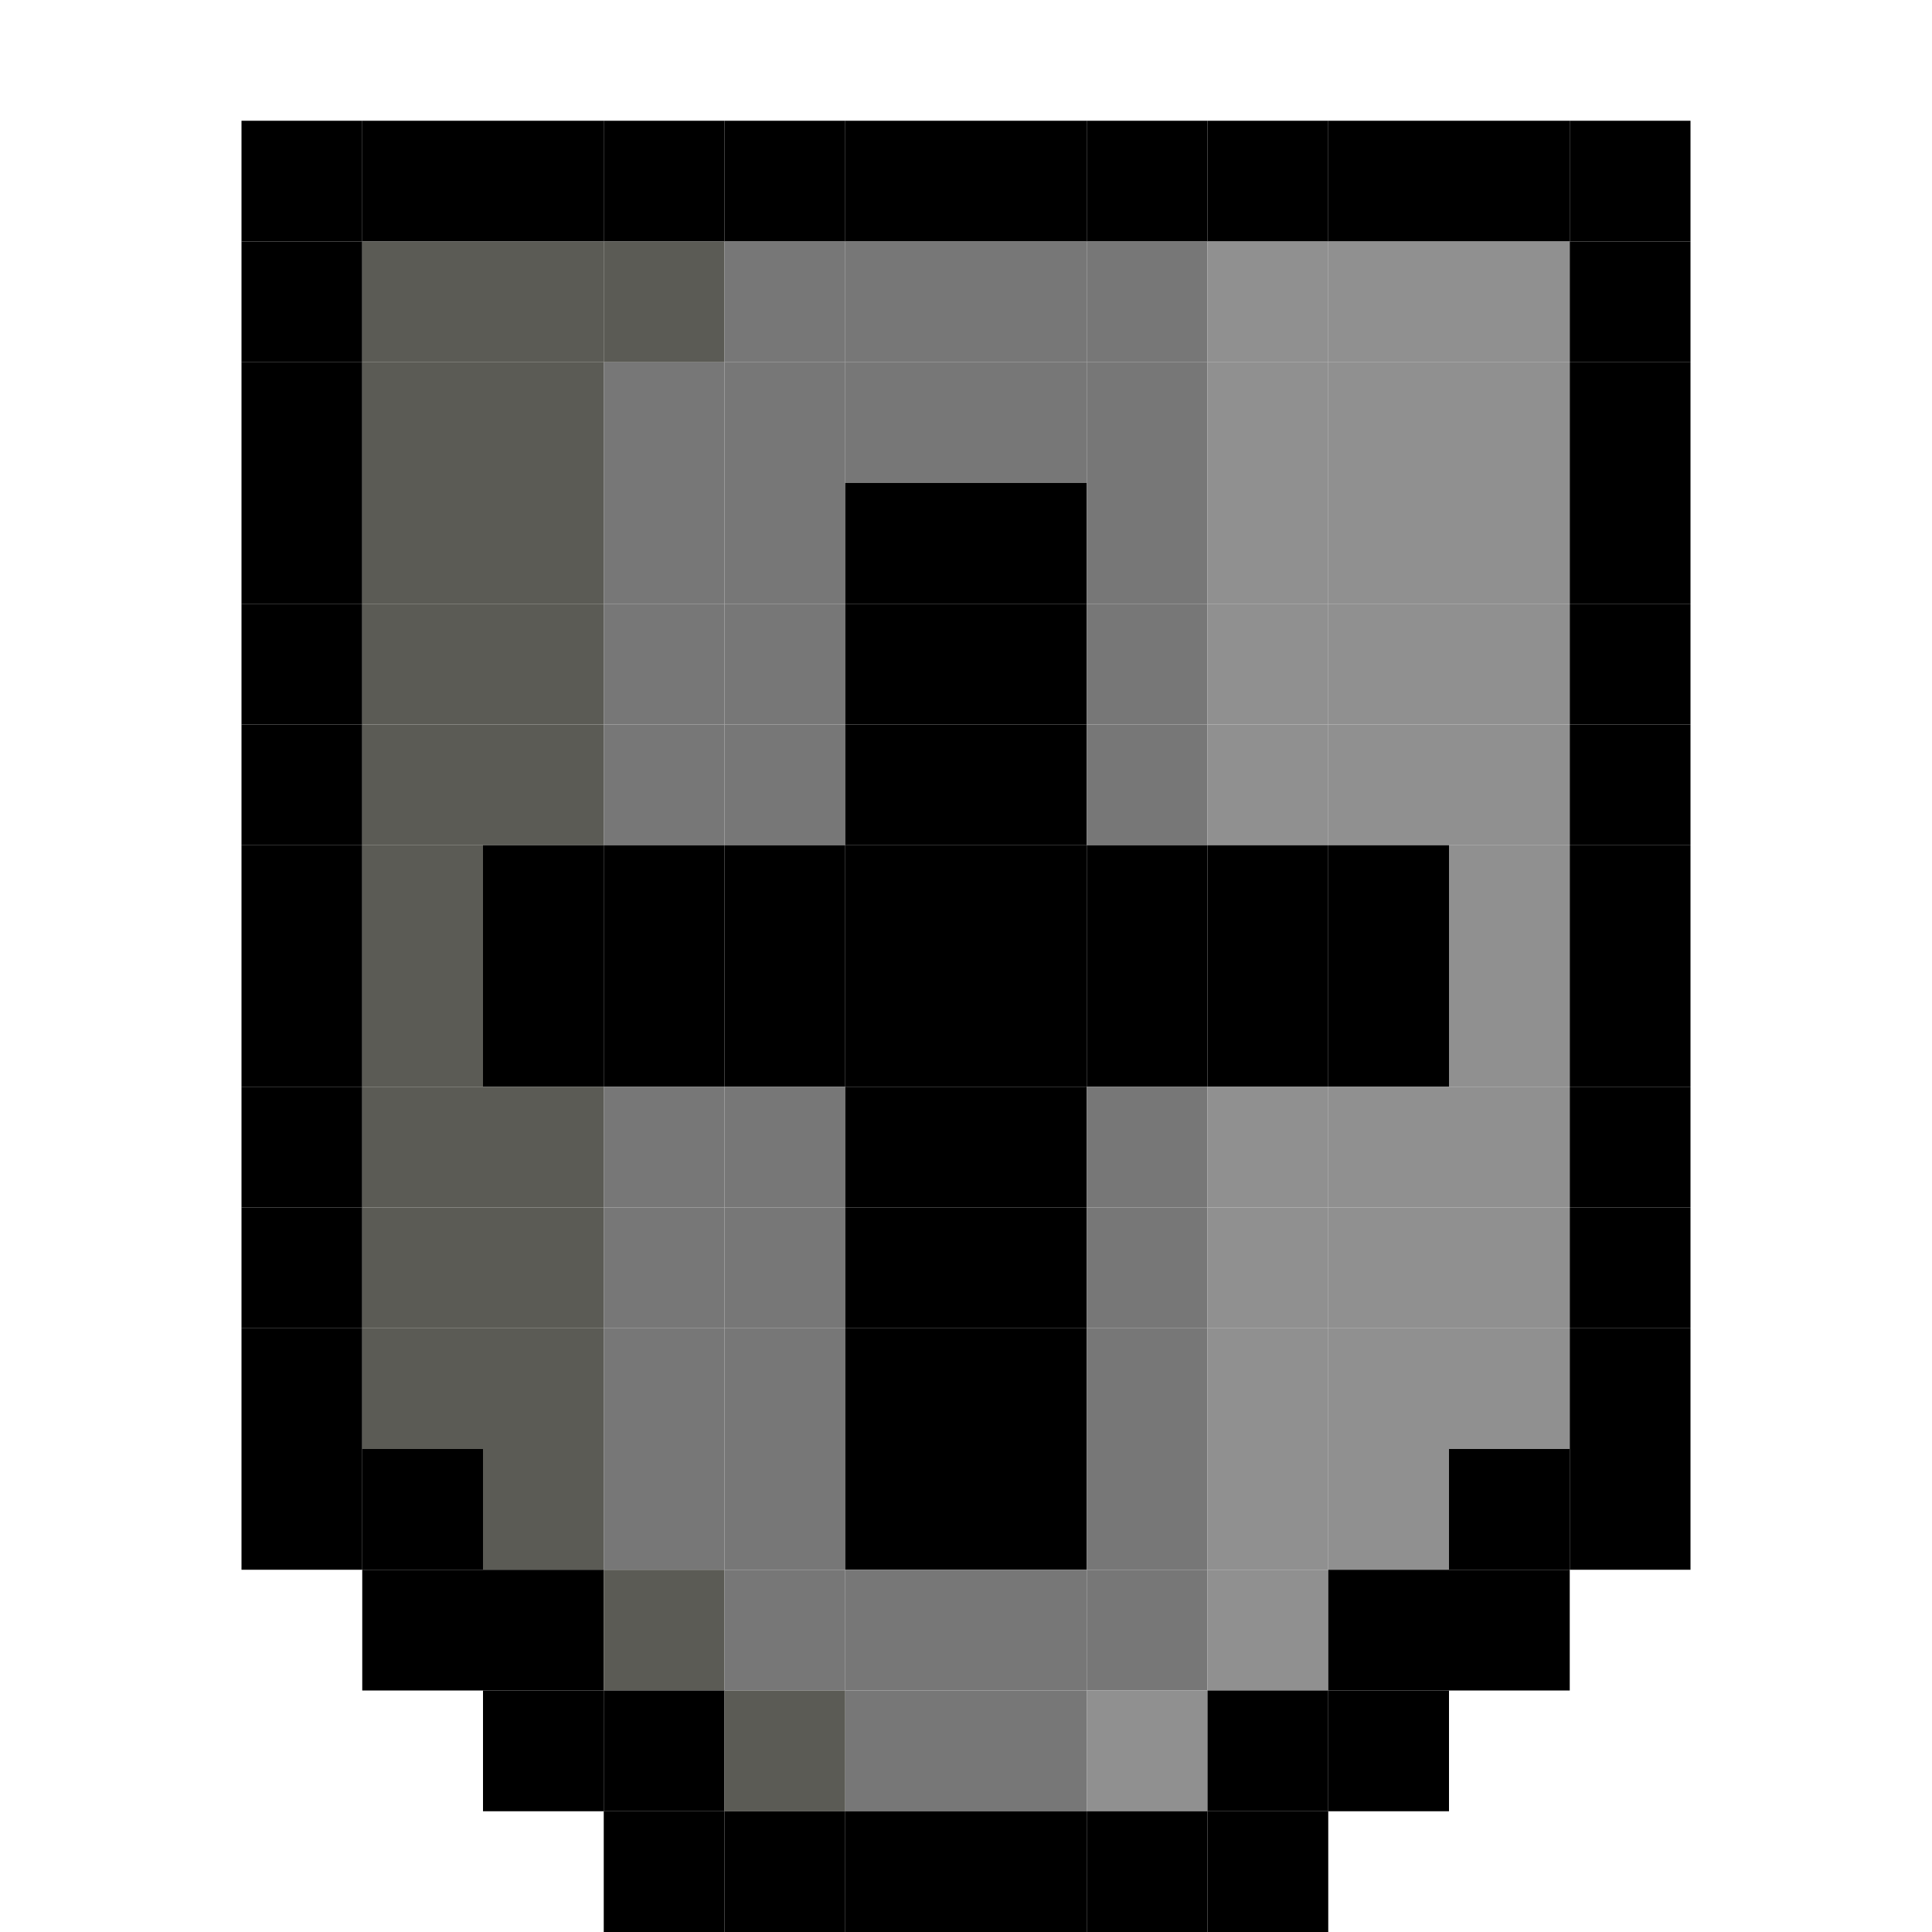
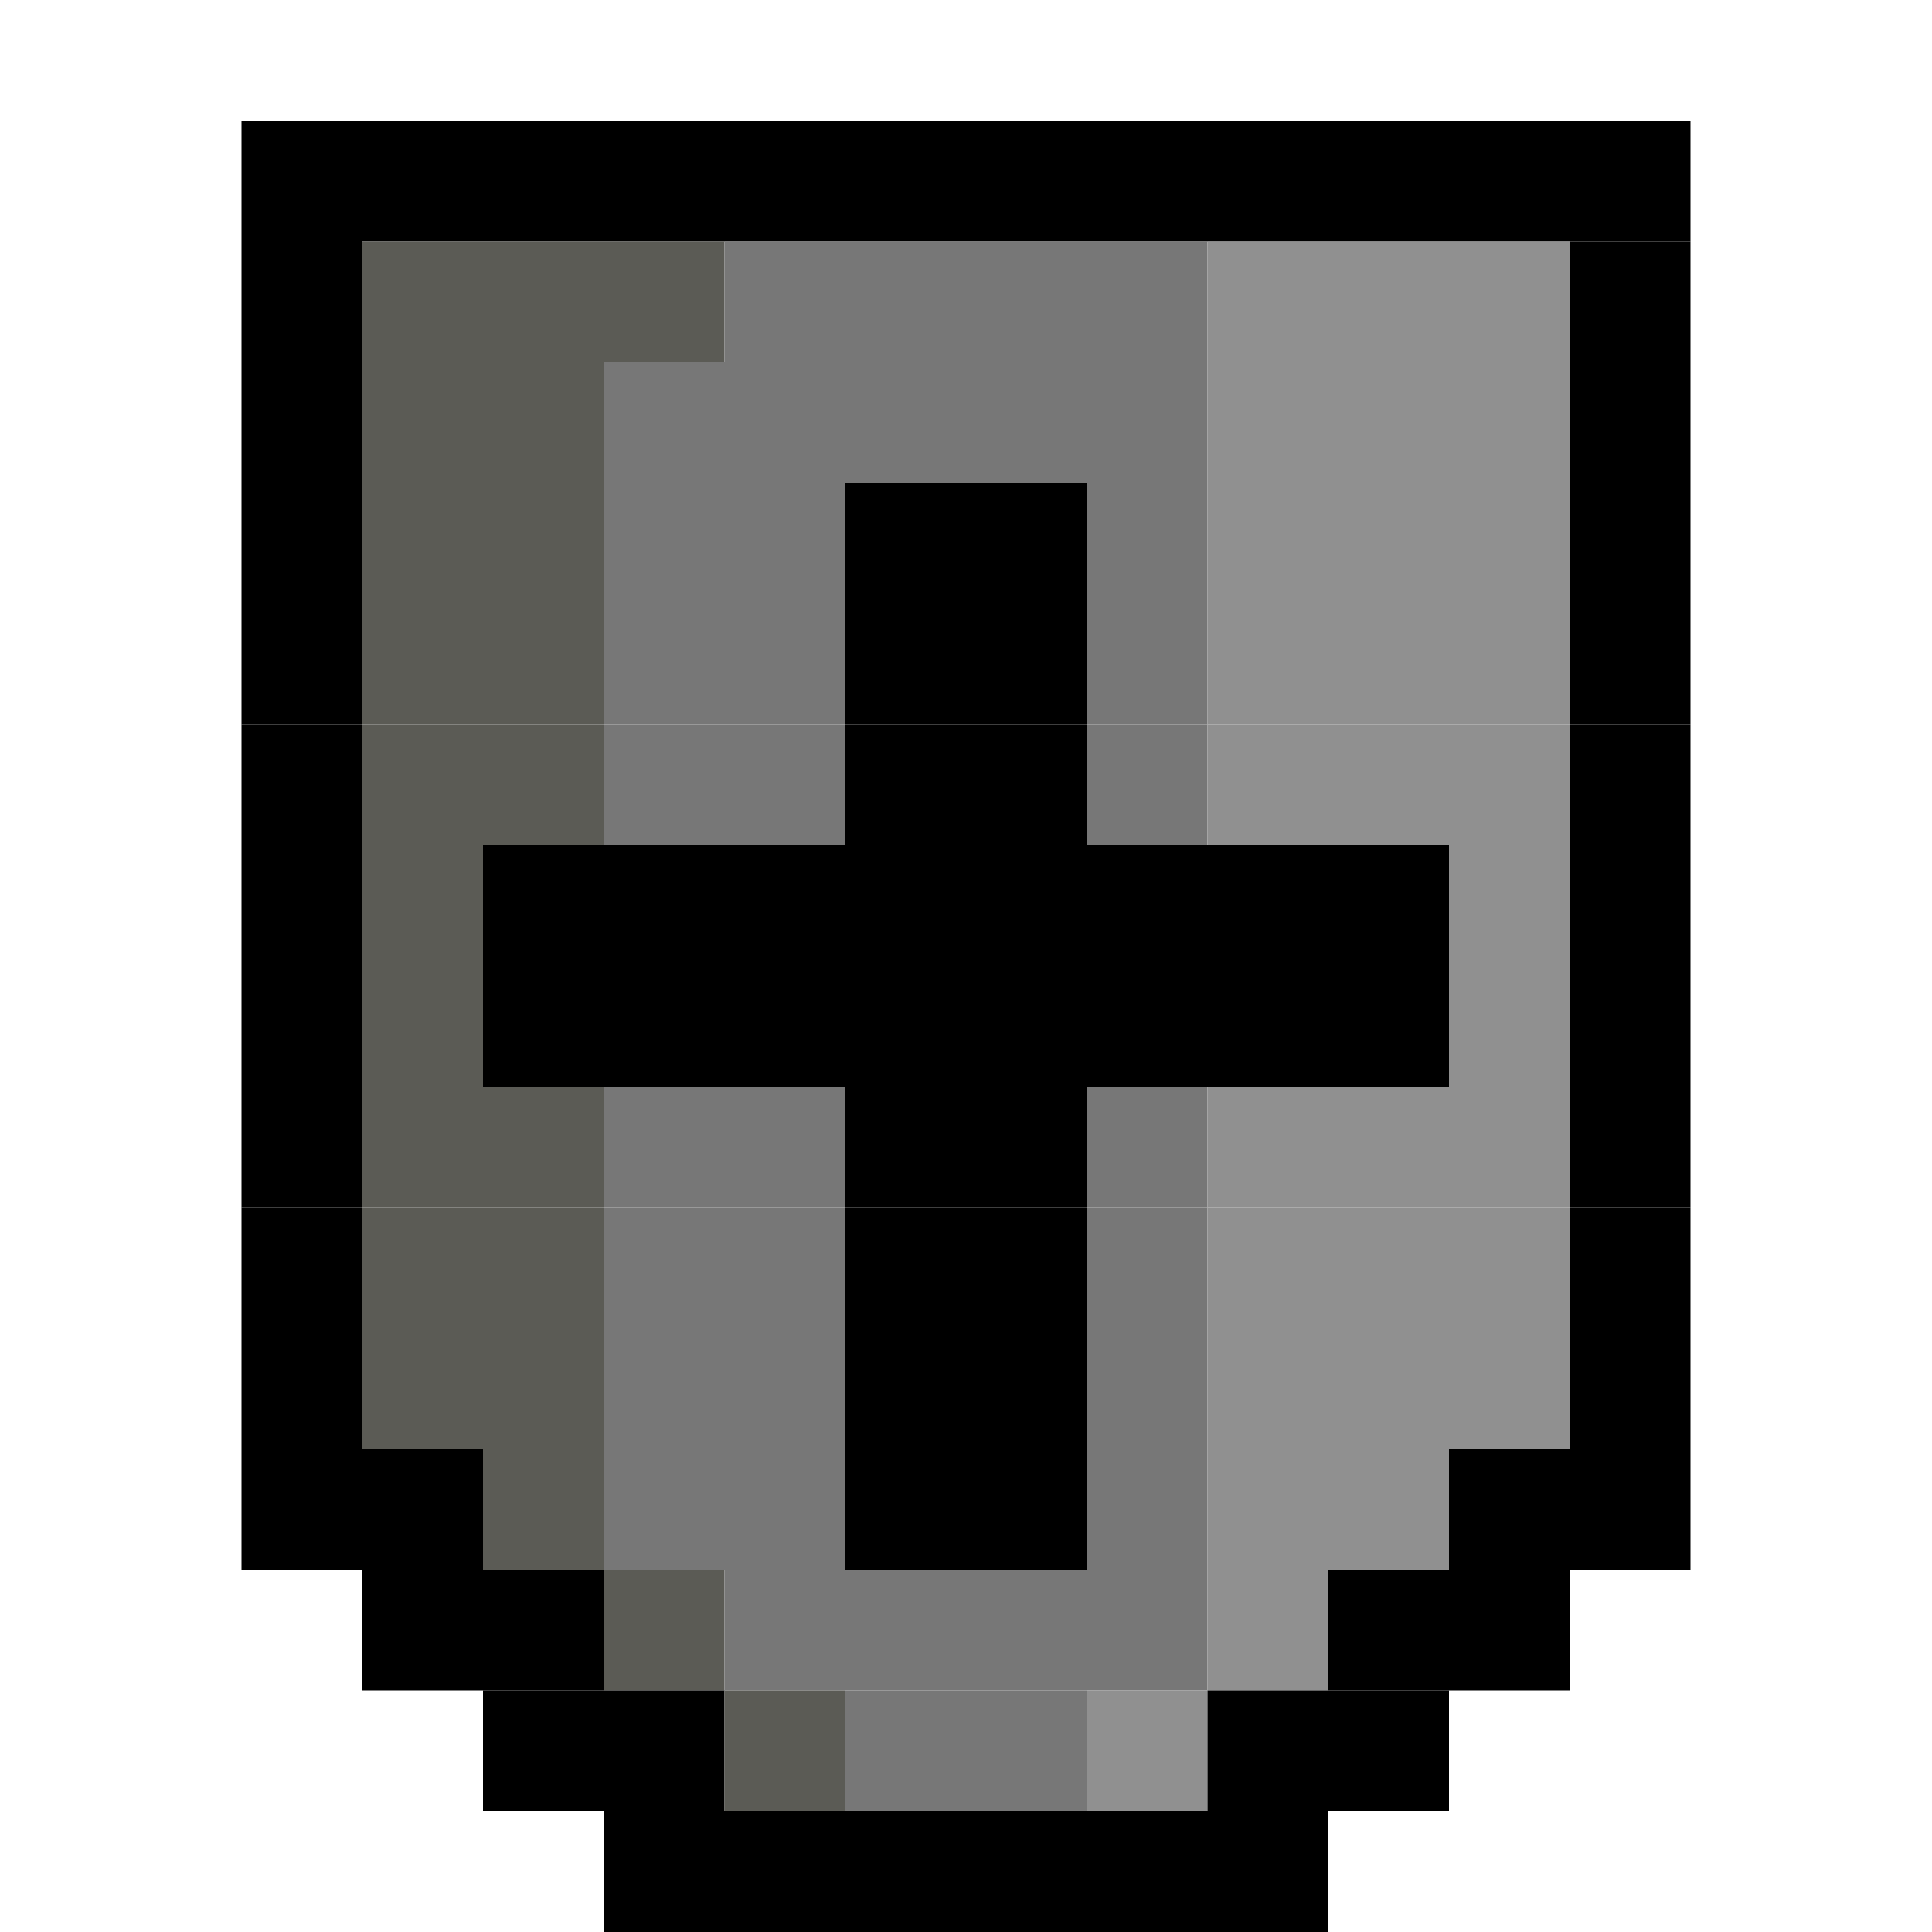
- <svg xmlns="http://www.w3.org/2000/svg" baseProfile="full" height="640px" version="1.1" width="640px">
-   <defs />
-   <rect fill="rgb(0,0,0)" height="40px" width="40px" x="80px" y="40px" />
-   <rect fill="rgb(0,0,0)" height="40px" width="40px" x="120px" y="40px" />
-   <rect fill="rgb(0,0,0)" height="40px" width="40px" x="160px" y="40px" />
-   <rect fill="rgb(0,0,0)" height="40px" width="40px" x="200px" y="40px" />
-   <rect fill="rgb(0,0,0)" height="40px" width="40px" x="240px" y="40px" />
-   <rect fill="rgb(0,0,0)" height="40px" width="40px" x="280px" y="40px" />
-   <rect fill="rgb(0,0,0)" height="40px" width="40px" x="320px" y="40px" />
-   <rect fill="rgb(0,0,0)" height="40px" width="40px" x="360px" y="40px" />
-   <rect fill="rgb(0,0,0)" height="40px" width="40px" x="400px" y="40px" />
-   <rect fill="rgb(0,0,0)" height="40px" width="40px" x="440px" y="40px" />
-   <rect fill="rgb(0,0,0)" height="40px" width="40px" x="480px" y="40px" />
-   <rect fill="rgb(0,0,0)" height="40px" width="40px" x="520px" y="40px" />
-   <rect fill="rgb(0,0,0)" height="40px" width="40px" x="80px" y="80px" />
-   <rect fill="rgb(91,91,85)" height="40px" width="40px" x="120px" y="80px" />
-   <rect fill="rgb(91,91,85)" height="40px" width="40px" x="160px" y="80px" />
-   <rect fill="rgb(91,91,85)" height="40px" width="40px" x="200px" y="80px" />
-   <rect fill="rgb(119,119,119)" height="40px" width="40px" x="240px" y="80px" />
-   <rect fill="rgb(119,119,119)" height="40px" width="40px" x="280px" y="80px" />
-   <rect fill="rgb(119,119,119)" height="40px" width="40px" x="320px" y="80px" />
-   <rect fill="rgb(119,119,119)" height="40px" width="40px" x="360px" y="80px" />
-   <rect fill="rgb(144,144,144)" height="40px" width="40px" x="400px" y="80px" />
-   <rect fill="rgb(144,144,144)" height="40px" width="40px" x="440px" y="80px" />
-   <rect fill="rgb(144,144,144)" height="40px" width="40px" x="480px" y="80px" />
-   <rect fill="rgb(0,0,0)" height="40px" width="40px" x="520px" y="80px" />
-   <rect fill="rgb(0,0,0)" height="40px" width="40px" x="80px" y="120px" />
-   <rect fill="rgb(91,91,85)" height="40px" width="40px" x="120px" y="120px" />
-   <rect fill="rgb(91,91,85)" height="40px" width="40px" x="160px" y="120px" />
-   <rect fill="rgb(119,119,119)" height="40px" width="40px" x="200px" y="120px" />
-   <rect fill="rgb(119,119,119)" height="40px" width="40px" x="240px" y="120px" />
-   <rect fill="rgb(119,119,119)" height="40px" width="40px" x="280px" y="120px" />
-   <rect fill="rgb(119,119,119)" height="40px" width="40px" x="320px" y="120px" />
-   <rect fill="rgb(119,119,119)" height="40px" width="40px" x="360px" y="120px" />
-   <rect fill="rgb(144,144,144)" height="40px" width="40px" x="400px" y="120px" />
-   <rect fill="rgb(144,144,144)" height="40px" width="40px" x="440px" y="120px" />
-   <rect fill="rgb(144,144,144)" height="40px" width="40px" x="480px" y="120px" />
-   <rect fill="rgb(0,0,0)" height="40px" width="40px" x="520px" y="120px" />
-   <rect fill="rgb(0,0,0)" height="40px" width="40px" x="80px" y="160px" />
-   <rect fill="rgb(91,91,85)" height="40px" width="40px" x="120px" y="160px" />
-   <rect fill="rgb(91,91,85)" height="40px" width="40px" x="160px" y="160px" />
-   <rect fill="rgb(119,119,119)" height="40px" width="40px" x="200px" y="160px" />
-   <rect fill="rgb(119,119,119)" height="40px" width="40px" x="240px" y="160px" />
-   <rect fill="rgb(0,0,0)" height="40px" width="40px" x="280px" y="160px" />
-   <rect fill="rgb(0,0,0)" height="40px" width="40px" x="320px" y="160px" />
-   <rect fill="rgb(119,119,119)" height="40px" width="40px" x="360px" y="160px" />
-   <rect fill="rgb(144,144,144)" height="40px" width="40px" x="400px" y="160px" />
-   <rect fill="rgb(144,144,144)" height="40px" width="40px" x="440px" y="160px" />
-   <rect fill="rgb(144,144,144)" height="40px" width="40px" x="480px" y="160px" />
-   <rect fill="rgb(0,0,0)" height="40px" width="40px" x="520px" y="160px" />
-   <rect fill="rgb(0,0,0)" height="40px" width="40px" x="80px" y="200px" />
-   <rect fill="rgb(91,91,85)" height="40px" width="40px" x="120px" y="200px" />
-   <rect fill="rgb(91,91,85)" height="40px" width="40px" x="160px" y="200px" />
-   <rect fill="rgb(119,119,119)" height="40px" width="40px" x="200px" y="200px" />
-   <rect fill="rgb(119,119,119)" height="40px" width="40px" x="240px" y="200px" />
-   <rect fill="rgb(0,0,0)" height="40px" width="40px" x="280px" y="200px" />
-   <rect fill="rgb(0,0,0)" height="40px" width="40px" x="320px" y="200px" />
-   <rect fill="rgb(119,119,119)" height="40px" width="40px" x="360px" y="200px" />
-   <rect fill="rgb(144,144,144)" height="40px" width="40px" x="400px" y="200px" />
-   <rect fill="rgb(144,144,144)" height="40px" width="40px" x="440px" y="200px" />
-   <rect fill="rgb(144,144,144)" height="40px" width="40px" x="480px" y="200px" />
-   <rect fill="rgb(0,0,0)" height="40px" width="40px" x="520px" y="200px" />
-   <rect fill="rgb(0,0,0)" height="40px" width="40px" x="80px" y="240px" />
-   <rect fill="rgb(91,91,85)" height="40px" width="40px" x="120px" y="240px" />
-   <rect fill="rgb(91,91,85)" height="40px" width="40px" x="160px" y="240px" />
-   <rect fill="rgb(119,119,119)" height="40px" width="40px" x="200px" y="240px" />
-   <rect fill="rgb(119,119,119)" height="40px" width="40px" x="240px" y="240px" />
-   <rect fill="rgb(0,0,0)" height="40px" width="40px" x="280px" y="240px" />
-   <rect fill="rgb(0,0,0)" height="40px" width="40px" x="320px" y="240px" />
-   <rect fill="rgb(119,119,119)" height="40px" width="40px" x="360px" y="240px" />
-   <rect fill="rgb(144,144,144)" height="40px" width="40px" x="400px" y="240px" />
-   <rect fill="rgb(144,144,144)" height="40px" width="40px" x="440px" y="240px" />
-   <rect fill="rgb(144,144,144)" height="40px" width="40px" x="480px" y="240px" />
-   <rect fill="rgb(0,0,0)" height="40px" width="40px" x="520px" y="240px" />
-   <rect fill="rgb(0,0,0)" height="40px" width="40px" x="80px" y="280px" />
-   <rect fill="rgb(91,91,85)" height="40px" width="40px" x="120px" y="280px" />
-   <rect fill="rgb(0,0,0)" height="40px" width="40px" x="160px" y="280px" />
-   <rect fill="rgb(0,0,0)" height="40px" width="40px" x="200px" y="280px" />
-   <rect fill="rgb(0,0,0)" height="40px" width="40px" x="240px" y="280px" />
-   <rect fill="rgb(0,0,0)" height="40px" width="40px" x="280px" y="280px" />
-   <rect fill="rgb(0,0,0)" height="40px" width="40px" x="320px" y="280px" />
-   <rect fill="rgb(0,0,0)" height="40px" width="40px" x="360px" y="280px" />
-   <rect fill="rgb(0,0,0)" height="40px" width="40px" x="400px" y="280px" />
-   <rect fill="rgb(0,0,0)" height="40px" width="40px" x="440px" y="280px" />
-   <rect fill="rgb(144,144,144)" height="40px" width="40px" x="480px" y="280px" />
-   <rect fill="rgb(0,0,0)" height="40px" width="40px" x="520px" y="280px" />
-   <rect fill="rgb(0,0,0)" height="40px" width="40px" x="80px" y="320px" />
-   <rect fill="rgb(91,91,85)" height="40px" width="40px" x="120px" y="320px" />
-   <rect fill="rgb(0,0,0)" height="40px" width="40px" x="160px" y="320px" />
-   <rect fill="rgb(0,0,0)" height="40px" width="40px" x="200px" y="320px" />
-   <rect fill="rgb(0,0,0)" height="40px" width="40px" x="240px" y="320px" />
-   <rect fill="rgb(0,0,0)" height="40px" width="40px" x="280px" y="320px" />
-   <rect fill="rgb(0,0,0)" height="40px" width="40px" x="320px" y="320px" />
-   <rect fill="rgb(0,0,0)" height="40px" width="40px" x="360px" y="320px" />
-   <rect fill="rgb(0,0,0)" height="40px" width="40px" x="400px" y="320px" />
-   <rect fill="rgb(0,0,0)" height="40px" width="40px" x="440px" y="320px" />
-   <rect fill="rgb(144,144,144)" height="40px" width="40px" x="480px" y="320px" />
-   <rect fill="rgb(0,0,0)" height="40px" width="40px" x="520px" y="320px" />
-   <rect fill="rgb(0,0,0)" height="40px" width="40px" x="80px" y="360px" />
-   <rect fill="rgb(91,91,85)" height="40px" width="40px" x="120px" y="360px" />
-   <rect fill="rgb(91,91,85)" height="40px" width="40px" x="160px" y="360px" />
-   <rect fill="rgb(119,119,119)" height="40px" width="40px" x="200px" y="360px" />
-   <rect fill="rgb(119,119,119)" height="40px" width="40px" x="240px" y="360px" />
-   <rect fill="rgb(0,0,0)" height="40px" width="40px" x="280px" y="360px" />
-   <rect fill="rgb(0,0,0)" height="40px" width="40px" x="320px" y="360px" />
-   <rect fill="rgb(119,119,119)" height="40px" width="40px" x="360px" y="360px" />
-   <rect fill="rgb(144,144,144)" height="40px" width="40px" x="400px" y="360px" />
-   <rect fill="rgb(144,144,144)" height="40px" width="40px" x="440px" y="360px" />
-   <rect fill="rgb(144,144,144)" height="40px" width="40px" x="480px" y="360px" />
-   <rect fill="rgb(0,0,0)" height="40px" width="40px" x="520px" y="360px" />
-   <rect fill="rgb(0,0,0)" height="40px" width="40px" x="80px" y="400px" />
-   <rect fill="rgb(91,91,85)" height="40px" width="40px" x="120px" y="400px" />
-   <rect fill="rgb(91,91,85)" height="40px" width="40px" x="160px" y="400px" />
-   <rect fill="rgb(119,119,119)" height="40px" width="40px" x="200px" y="400px" />
-   <rect fill="rgb(119,119,119)" height="40px" width="40px" x="240px" y="400px" />
-   <rect fill="rgb(0,0,0)" height="40px" width="40px" x="280px" y="400px" />
-   <rect fill="rgb(0,0,0)" height="40px" width="40px" x="320px" y="400px" />
-   <rect fill="rgb(119,119,119)" height="40px" width="40px" x="360px" y="400px" />
-   <rect fill="rgb(144,144,144)" height="40px" width="40px" x="400px" y="400px" />
-   <rect fill="rgb(144,144,144)" height="40px" width="40px" x="440px" y="400px" />
-   <rect fill="rgb(144,144,144)" height="40px" width="40px" x="480px" y="400px" />
-   <rect fill="rgb(0,0,0)" height="40px" width="40px" x="520px" y="400px" />
-   <rect fill="rgb(0,0,0)" height="40px" width="40px" x="80px" y="440px" />
-   <rect fill="rgb(91,91,85)" height="40px" width="40px" x="120px" y="440px" />
-   <rect fill="rgb(91,91,85)" height="40px" width="40px" x="160px" y="440px" />
-   <rect fill="rgb(119,119,119)" height="40px" width="40px" x="200px" y="440px" />
-   <rect fill="rgb(119,119,119)" height="40px" width="40px" x="240px" y="440px" />
-   <rect fill="rgb(0,0,0)" height="40px" width="40px" x="280px" y="440px" />
-   <rect fill="rgb(0,0,0)" height="40px" width="40px" x="320px" y="440px" />
-   <rect fill="rgb(119,119,119)" height="40px" width="40px" x="360px" y="440px" />
-   <rect fill="rgb(144,144,144)" height="40px" width="40px" x="400px" y="440px" />
-   <rect fill="rgb(144,144,144)" height="40px" width="40px" x="440px" y="440px" />
-   <rect fill="rgb(144,144,144)" height="40px" width="40px" x="480px" y="440px" />
-   <rect fill="rgb(0,0,0)" height="40px" width="40px" x="520px" y="440px" />
-   <rect fill="rgb(0,0,0)" height="40px" width="40px" x="80px" y="480px" />
-   <rect fill="rgb(0,0,0)" height="40px" width="40px" x="120px" y="480px" />
-   <rect fill="rgb(91,91,85)" height="40px" width="40px" x="160px" y="480px" />
-   <rect fill="rgb(119,119,119)" height="40px" width="40px" x="200px" y="480px" />
-   <rect fill="rgb(119,119,119)" height="40px" width="40px" x="240px" y="480px" />
-   <rect fill="rgb(0,0,0)" height="40px" width="40px" x="280px" y="480px" />
-   <rect fill="rgb(0,0,0)" height="40px" width="40px" x="320px" y="480px" />
-   <rect fill="rgb(119,119,119)" height="40px" width="40px" x="360px" y="480px" />
-   <rect fill="rgb(144,144,144)" height="40px" width="40px" x="400px" y="480px" />
-   <rect fill="rgb(144,144,144)" height="40px" width="40px" x="440px" y="480px" />
-   <rect fill="rgb(0,0,0)" height="40px" width="40px" x="480px" y="480px" />
-   <rect fill="rgb(0,0,0)" height="40px" width="40px" x="520px" y="480px" />
-   <rect fill="rgb(0,0,0)" height="40px" width="40px" x="120px" y="520px" />
-   <rect fill="rgb(0,0,0)" height="40px" width="40px" x="160px" y="520px" />
-   <rect fill="rgb(91,91,85)" height="40px" width="40px" x="200px" y="520px" />
-   <rect fill="rgb(119,119,119)" height="40px" width="40px" x="240px" y="520px" />
-   <rect fill="rgb(119,119,119)" height="40px" width="40px" x="280px" y="520px" />
-   <rect fill="rgb(119,119,119)" height="40px" width="40px" x="320px" y="520px" />
-   <rect fill="rgb(119,119,119)" height="40px" width="40px" x="360px" y="520px" />
-   <rect fill="rgb(144,144,144)" height="40px" width="40px" x="400px" y="520px" />
-   <rect fill="rgb(0,0,0)" height="40px" width="40px" x="440px" y="520px" />
-   <rect fill="rgb(0,0,0)" height="40px" width="40px" x="480px" y="520px" />
-   <rect fill="rgb(0,0,0)" height="40px" width="40px" x="160px" y="560px" />
-   <rect fill="rgb(0,0,0)" height="40px" width="40px" x="200px" y="560px" />
-   <rect fill="rgb(91,91,85)" height="40px" width="40px" x="240px" y="560px" />
-   <rect fill="rgb(119,119,119)" height="40px" width="40px" x="280px" y="560px" />
-   <rect fill="rgb(119,119,119)" height="40px" width="40px" x="320px" y="560px" />
-   <rect fill="rgb(144,144,144)" height="40px" width="40px" x="360px" y="560px" />
-   <rect fill="rgb(0,0,0)" height="40px" width="40px" x="400px" y="560px" />
-   <rect fill="rgb(0,0,0)" height="40px" width="40px" x="440px" y="560px" />
-   <rect fill="rgb(0,0,0)" height="40px" width="40px" x="200px" y="600px" />
-   <rect fill="rgb(0,0,0)" height="40px" width="40px" x="240px" y="600px" />
-   <rect fill="rgb(0,0,0)" height="40px" width="40px" x="280px" y="600px" />
-   <rect fill="rgb(0,0,0)" height="40px" width="40px" x="320px" y="600px" />
-   <rect fill="rgb(0,0,0)" height="40px" width="40px" x="360px" y="600px" />
-   <rect fill="rgb(0,0,0)" height="40px" width="40px" x="400px" y="600px" />
+ <svg xmlns="http://www.w3.org/2000/svg" width="640" height="640" baseProfile="full">
+   <path d="M80 40h40v40H80zM120 40h40v40h-40zM160 40h40v40h-40zM200 40h40v40h-40zM240 40h40v40h-40zM280 40h40v40h-40zM320 40h40v40h-40zM360 40h40v40h-40zM400 40h40v40h-40zM440 40h40v40h-40zM480 40h40v40h-40zM520 40h40v40h-40zM80 80h40v40H80z" />
+   <path fill="#5B5B55" d="M120 80h40v40h-40zM160 80h40v40h-40zM200 80h40v40h-40z" />
+   <path fill="#777" d="M240 80h40v40h-40zM280 80h40v40h-40zM320 80h40v40h-40zM360 80h40v40h-40z" />
+   <path fill="#909090" d="M400 80h40v40h-40zM440 80h40v40h-40zM480 80h40v40h-40z" />
+   <path d="M520 80h40v40h-40zM80 120h40v40H80z" />
+   <path fill="#5B5B55" d="M120 120h40v40h-40zM160 120h40v40h-40z" />
+   <path fill="#777" d="M200 120h40v40h-40zM240 120h40v40h-40zM280 120h40v40h-40zM320 120h40v40h-40zM360 120h40v40h-40z" />
+   <path fill="#909090" d="M400 120h40v40h-40zM440 120h40v40h-40zM480 120h40v40h-40z" />
+   <path d="M520 120h40v40h-40zM80 160h40v40H80z" />
+   <path fill="#5B5B55" d="M120 160h40v40h-40zM160 160h40v40h-40z" />
+   <path fill="#777" d="M200 160h40v40h-40zM240 160h40v40h-40z" />
+   <path d="M280 160h40v40h-40zM320 160h40v40h-40z" />
+   <path fill="#777" d="M360 160h40v40h-40z" />
+   <path fill="#909090" d="M400 160h40v40h-40zM440 160h40v40h-40zM480 160h40v40h-40z" />
+   <path d="M520 160h40v40h-40zM80 200h40v40H80z" />
+   <path fill="#5B5B55" d="M120 200h40v40h-40zM160 200h40v40h-40z" />
+   <path fill="#777" d="M200 200h40v40h-40zM240 200h40v40h-40z" />
+   <path d="M280 200h40v40h-40zM320 200h40v40h-40z" />
+   <path fill="#777" d="M360 200h40v40h-40z" />
+   <path fill="#909090" d="M400 200h40v40h-40zM440 200h40v40h-40zM480 200h40v40h-40z" />
+   <path d="M520 200h40v40h-40zM80 240h40v40H80z" />
+   <path fill="#5B5B55" d="M120 240h40v40h-40zM160 240h40v40h-40z" />
+   <path fill="#777" d="M200 240h40v40h-40zM240 240h40v40h-40z" />
+   <path d="M280 240h40v40h-40zM320 240h40v40h-40z" />
+   <path fill="#777" d="M360 240h40v40h-40z" />
+   <path fill="#909090" d="M400 240h40v40h-40zM440 240h40v40h-40zM480 240h40v40h-40z" />
+   <path d="M520 240h40v40h-40zM80 280h40v40H80z" />
+   <path fill="#5B5B55" d="M120 280h40v40h-40z" />
+   <path d="M160 280h40v40h-40zM200 280h40v40h-40zM240 280h40v40h-40zM280 280h40v40h-40zM320 280h40v40h-40zM360 280h40v40h-40zM400 280h40v40h-40zM440 280h40v40h-40z" />
+   <path fill="#909090" d="M480 280h40v40h-40z" />
+   <path d="M520 280h40v40h-40zM80 320h40v40H80z" />
+   <path fill="#5B5B55" d="M120 320h40v40h-40z" />
+   <path d="M160 320h40v40h-40zM200 320h40v40h-40zM240 320h40v40h-40zM280 320h40v40h-40zM320 320h40v40h-40zM360 320h40v40h-40zM400 320h40v40h-40zM440 320h40v40h-40z" />
+   <path fill="#909090" d="M480 320h40v40h-40z" />
+   <path d="M520 320h40v40h-40zM80 360h40v40H80z" />
+   <path fill="#5B5B55" d="M120 360h40v40h-40zM160 360h40v40h-40z" />
+   <path fill="#777" d="M200 360h40v40h-40zM240 360h40v40h-40z" />
+   <path d="M280 360h40v40h-40zM320 360h40v40h-40z" />
+   <path fill="#777" d="M360 360h40v40h-40z" />
+   <path fill="#909090" d="M400 360h40v40h-40zM440 360h40v40h-40zM480 360h40v40h-40z" />
+   <path d="M520 360h40v40h-40zM80 400h40v40H80z" />
+   <path fill="#5B5B55" d="M120 400h40v40h-40zM160 400h40v40h-40z" />
+   <path fill="#777" d="M200 400h40v40h-40zM240 400h40v40h-40z" />
+   <path d="M280 400h40v40h-40zM320 400h40v40h-40z" />
+   <path fill="#777" d="M360 400h40v40h-40z" />
+   <path fill="#909090" d="M400 400h40v40h-40zM440 400h40v40h-40zM480 400h40v40h-40z" />
+   <path d="M520 400h40v40h-40zM80 440h40v40H80z" />
+   <path fill="#5B5B55" d="M120 440h40v40h-40zM160 440h40v40h-40z" />
+   <path fill="#777" d="M200 440h40v40h-40zM240 440h40v40h-40z" />
+   <path d="M280 440h40v40h-40zM320 440h40v40h-40z" />
+   <path fill="#777" d="M360 440h40v40h-40z" />
+   <path fill="#909090" d="M400 440h40v40h-40zM440 440h40v40h-40zM480 440h40v40h-40z" />
+   <path d="M520 440h40v40h-40zM80 480h40v40H80zM120 480h40v40h-40z" />
+   <path fill="#5B5B55" d="M160 480h40v40h-40z" />
+   <path fill="#777" d="M200 480h40v40h-40zM240 480h40v40h-40z" />
+   <path d="M280 480h40v40h-40zM320 480h40v40h-40z" />
+   <path fill="#777" d="M360 480h40v40h-40z" />
+   <path fill="#909090" d="M400 480h40v40h-40zM440 480h40v40h-40z" />
+   <path d="M480 480h40v40h-40zM520 480h40v40h-40zM120 520h40v40h-40zM160 520h40v40h-40z" />
+   <path fill="#5B5B55" d="M200 520h40v40h-40z" />
+   <path fill="#777" d="M240 520h40v40h-40zM280 520h40v40h-40zM320 520h40v40h-40zM360 520h40v40h-40z" />
+   <path fill="#909090" d="M400 520h40v40h-40z" />
+   <path d="M440 520h40v40h-40zM480 520h40v40h-40zM160 560h40v40h-40zM200 560h40v40h-40z" />
+   <path fill="#5B5B55" d="M240 560h40v40h-40z" />
+   <path fill="#777" d="M280 560h40v40h-40zM320 560h40v40h-40z" />
+   <path fill="#909090" d="M360 560h40v40h-40z" />
+   <path d="M400 560h40v40h-40zM440 560h40v40h-40zM200 600h40v40h-40zM240 600h40v40h-40zM280 600h40v40h-40zM320 600h40v40h-40zM360 600h40v40h-40zM400 600h40v40h-40z" />
</svg>
